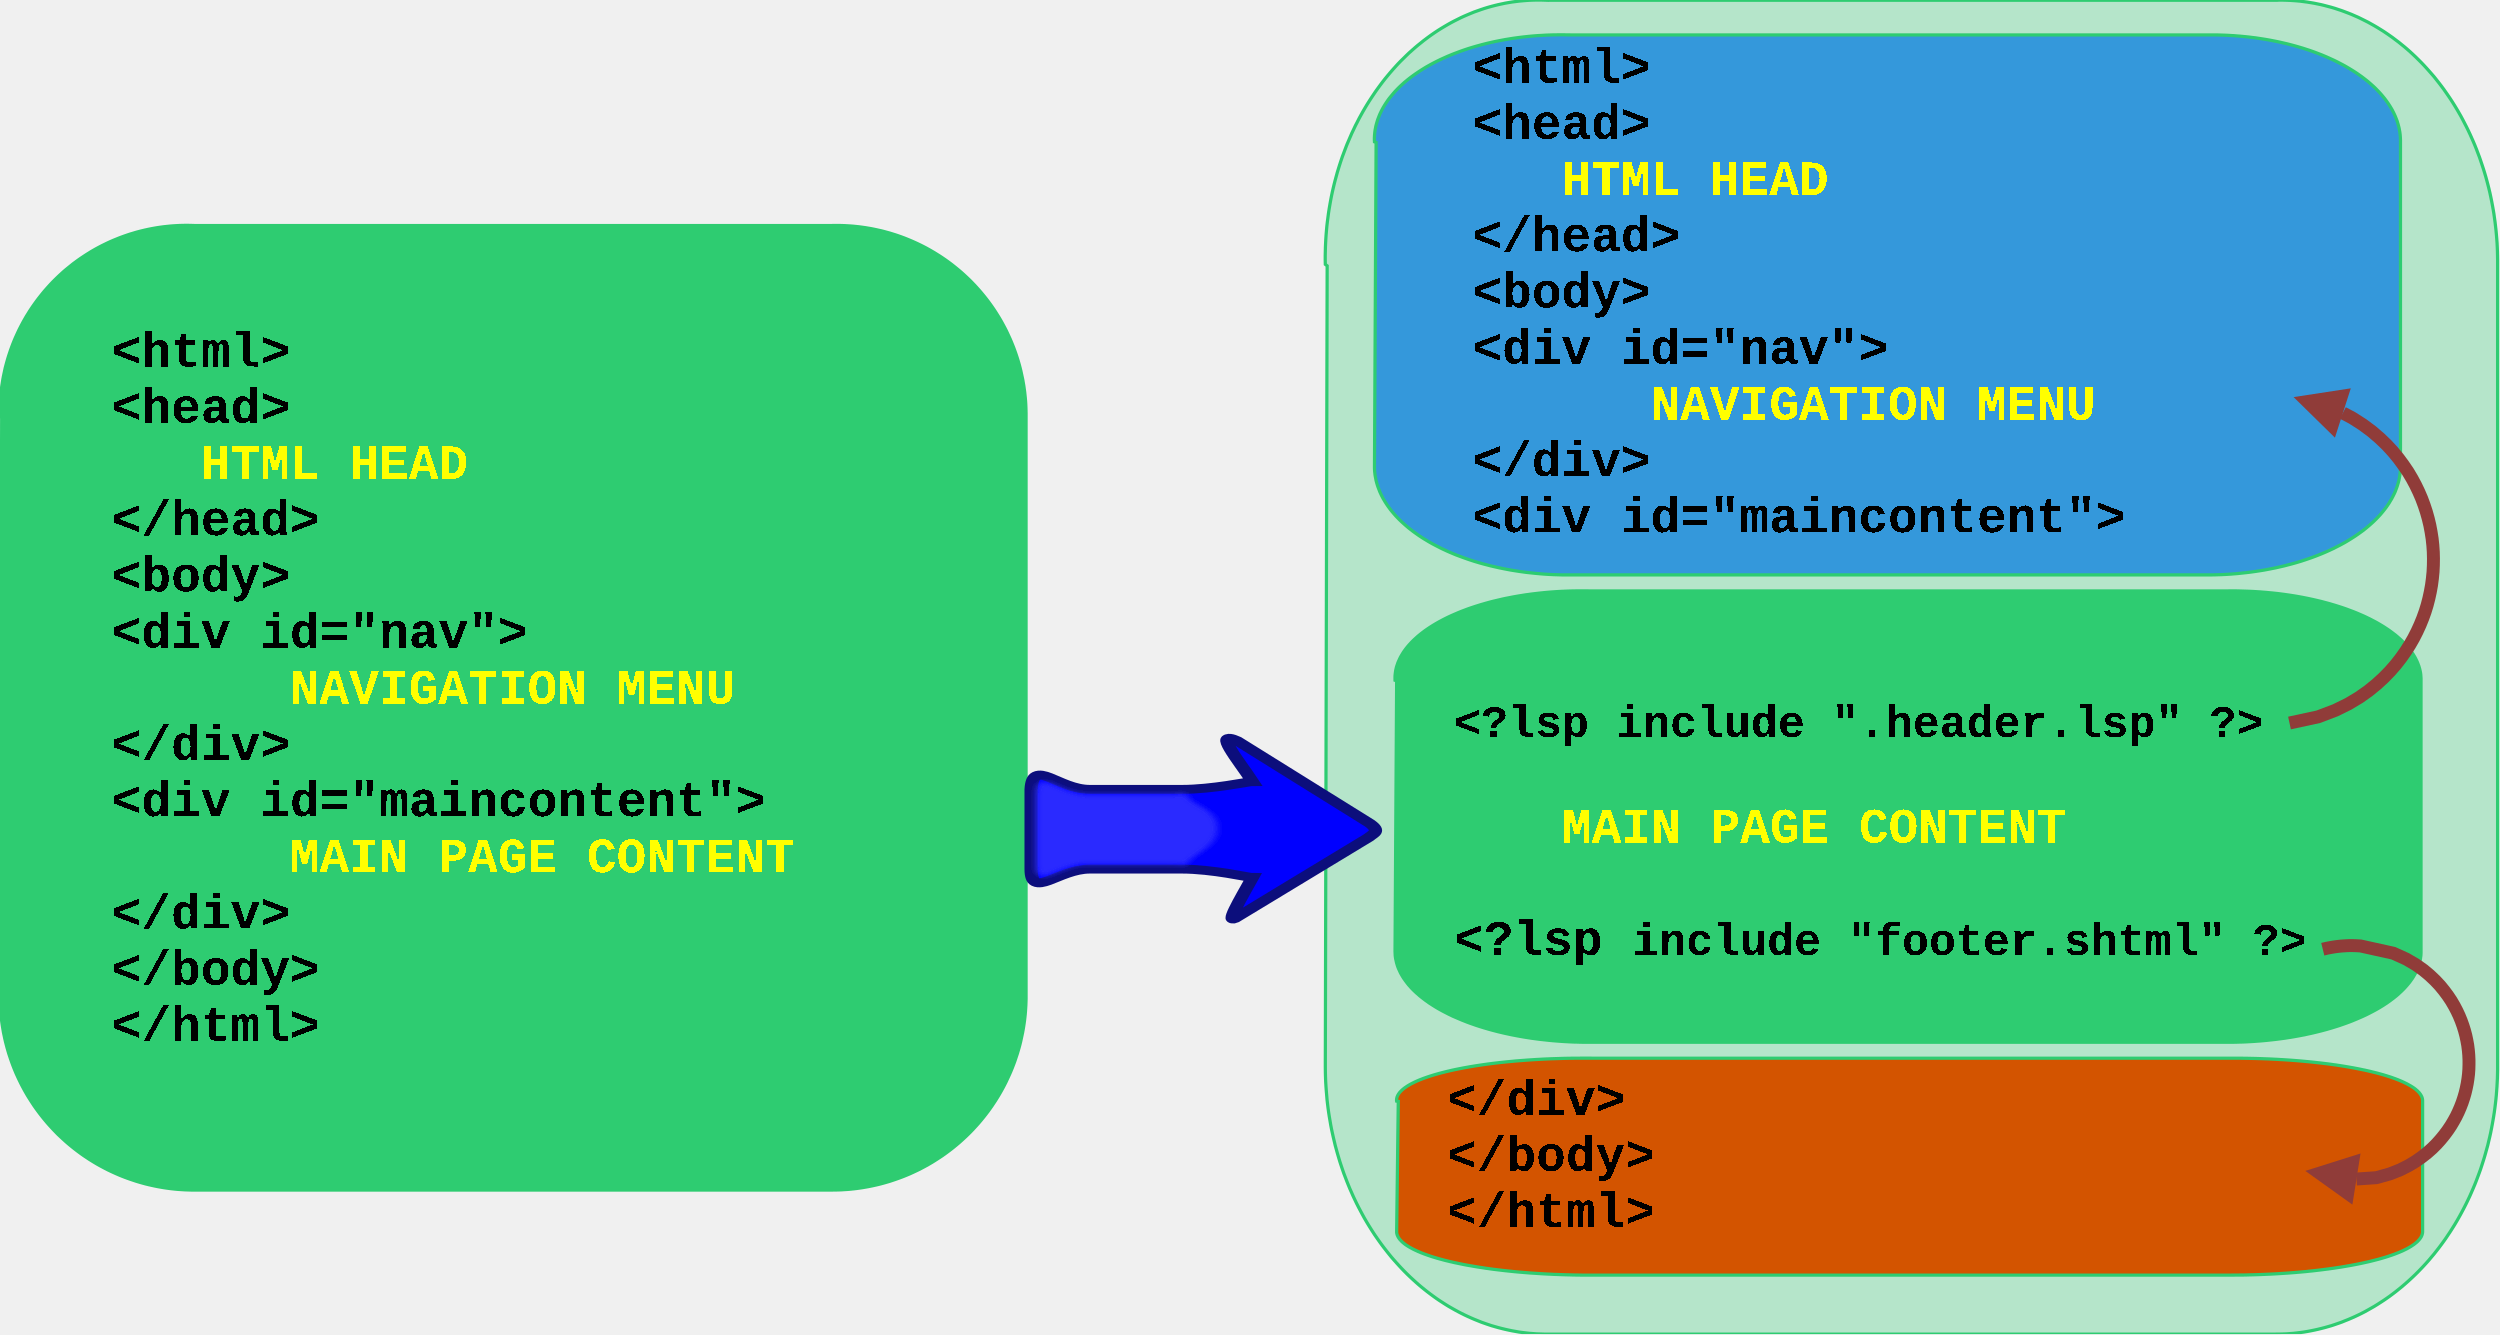
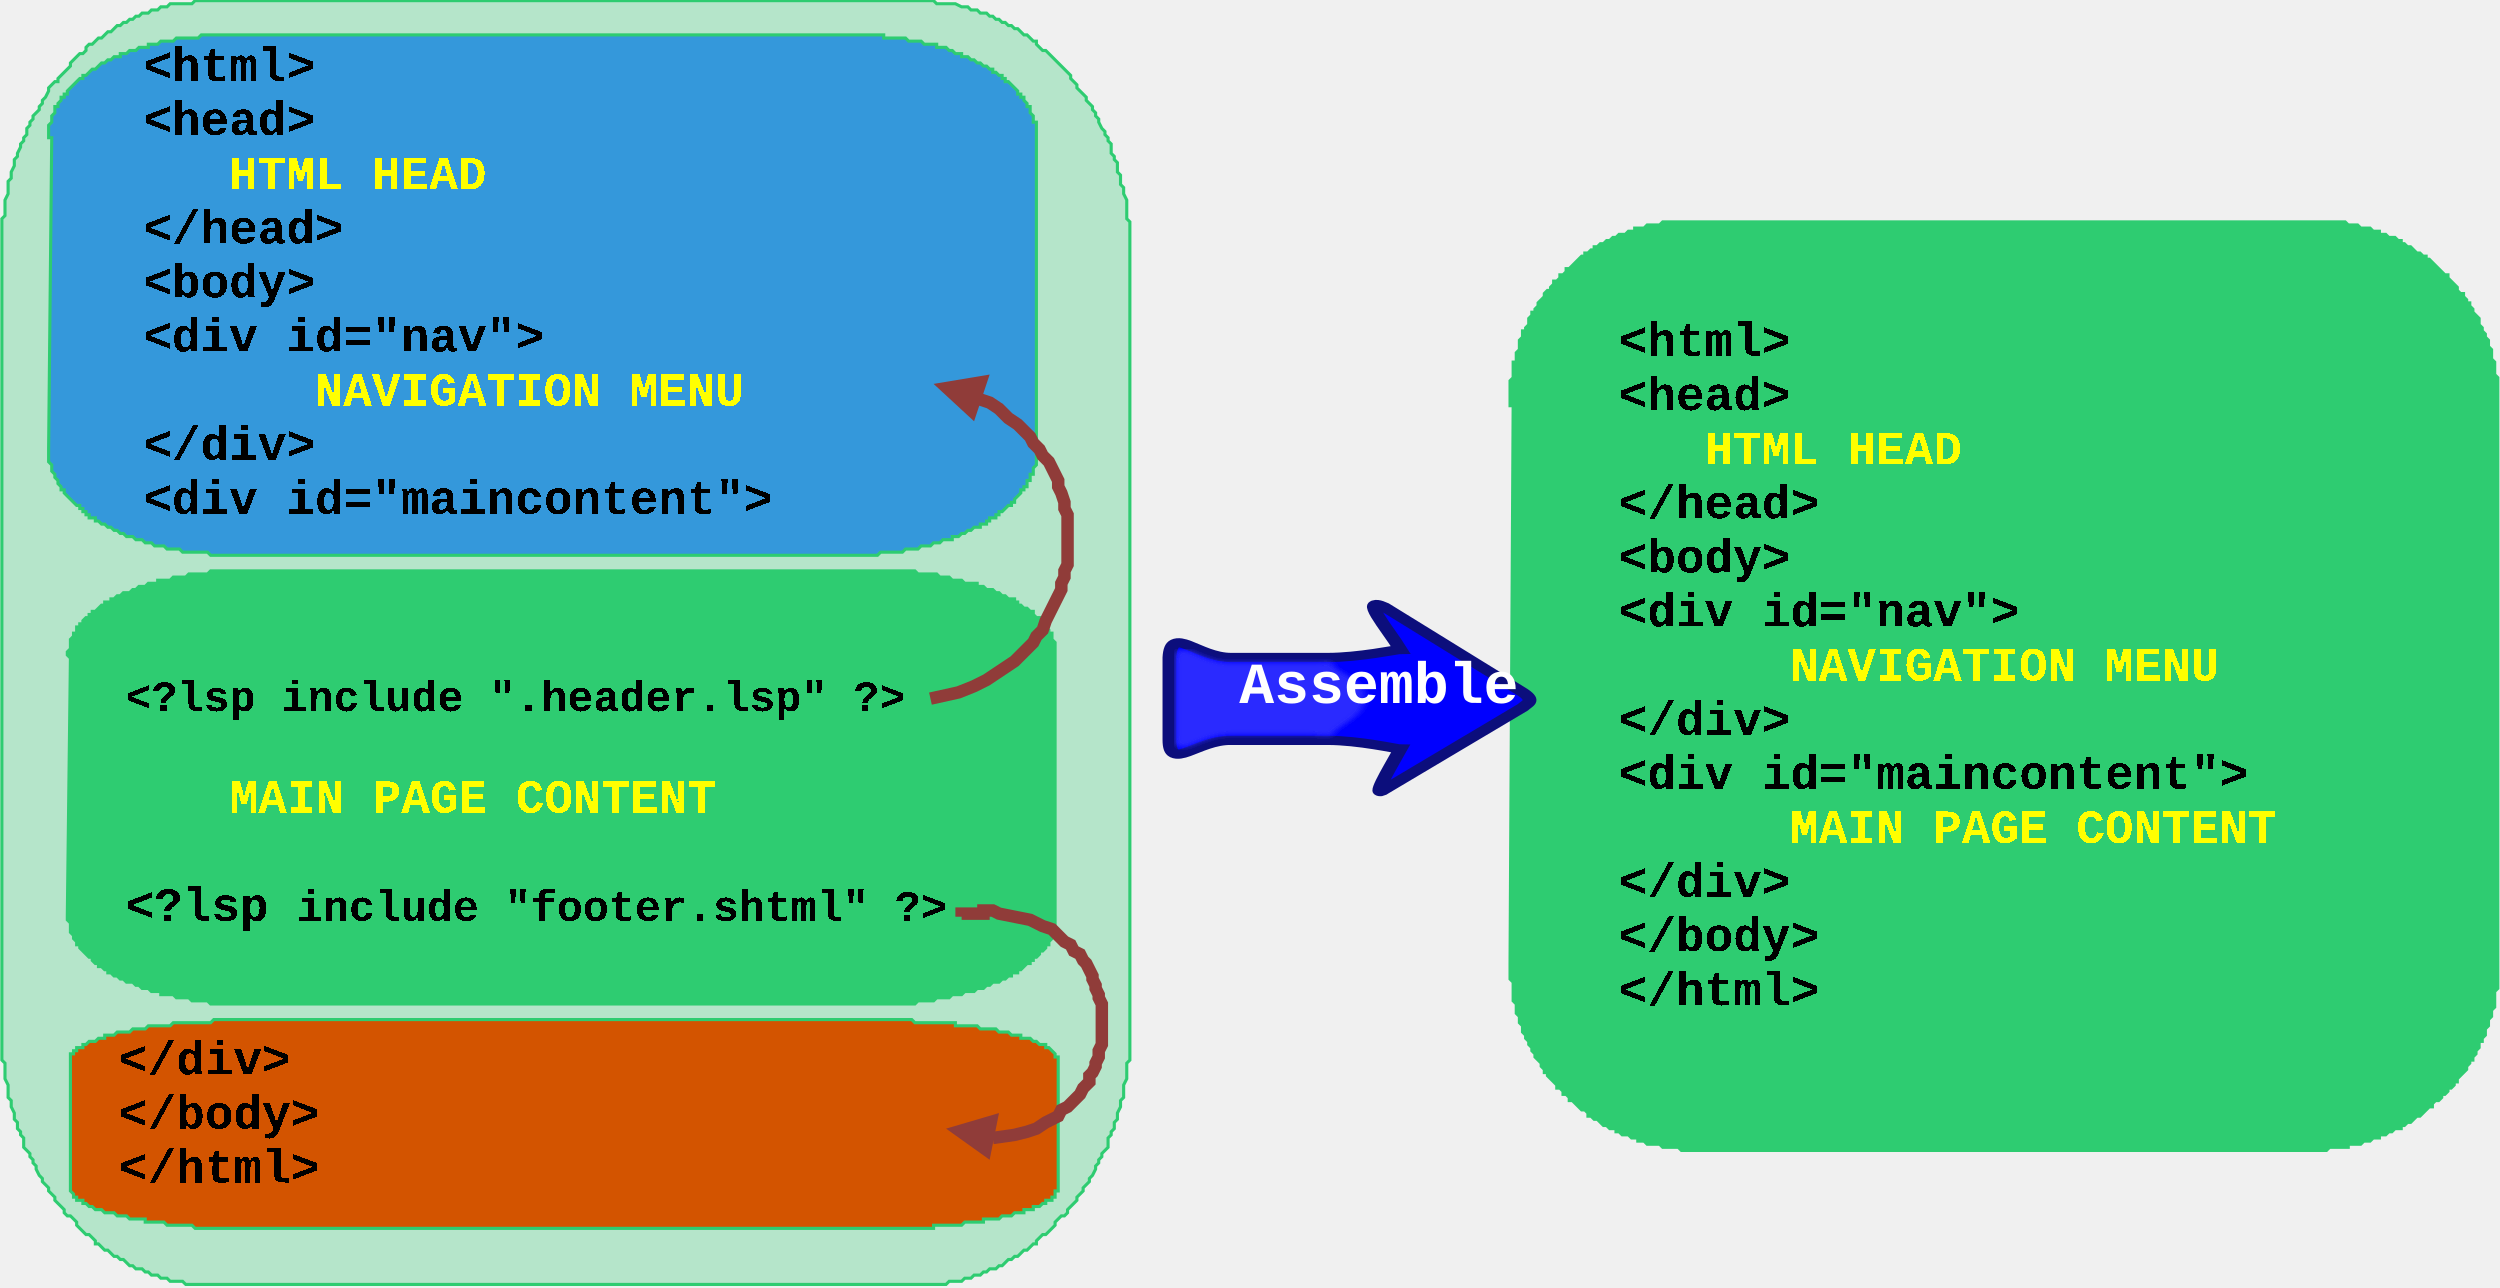
- <svg xmlns="http://www.w3.org/2000/svg" overflow="hidden" style="position:relative" viewBox="61.38 133.78 772.42 412.19">
+ <svg xmlns="http://www.w3.org/2000/svg" overflow="hidden" viewBox="61.4 133.8 802.3 413.2">
  <defs>
-     <filter id="a">
-       <feGaussianBlur stdDeviation="4.02" />
+     <filter id="a" width="1.1" height="1.1" x="0" y="-.1">
+       <feGaussianBlur stdDeviation="4" />
    </filter>
  </defs>
-   <path fill="#2ecc71" stroke="#2ecc71" d="M121.4 203.46h197.5-.5l.95-.02h.95l.95.02.94.03.95.05.95.06.94.07.94.1.95.1.94.13.94.13.93.16.94.16.93.19.92.2.93.2.92.23.9.25.93.25.9.28.9.28.9.3.9.32.9.33.88.35.87.36.87.37.87.39.86.4.85.41.85.43.84.44.83.46.82.47.82.48.8.5.8.5.8.53.78.53.78.55.76.56.76.57.74.59.74.6.73.6.72.62.7.63.7.65.69.65.68.66.66.68.66.69.64.7.63.7.62.72.6.72.6.74.59.75.57.75.56.77.55.77.54.79.52.79.5.8.5.8.49.82.47.83.45.83.45.84.43.84.4.85.4.86.4.87.37.87.36.88.35.88.33.89.32.9.3.9.29.9.27.9.26.91.24.92.23.92.2.93.2.92.2.93.16.94.16.93.13.94.13.94.1.94.1.95.08.94.06.95.04.95.03.94.02.95v180.45-.5.95l-.03.95-.03.96-.06.95-.06.95-.08.95-.1.94-.11.95-.13.94-.14.94-.16.94-.17.94-.2.93-.2.94-.2.92-.23.93-.25.92-.26.91-.27.92-.3.9-.3.9-.31.9-.34.9-.34.88-.36.88-.38.88-.4.87-.4.86-.4.86-.43.85-.44.84-.46.84-.47.83-.48.82-.5.81-.5.8-.53.8-.53.8-.55.78-.55.77-.58.76-.58.75-.6.75-.6.73-.62.73-.63.71-.64.7-.65.7-.66.69-.68.67-.68.66-.7.65-.7.64-.71.63-.73.62-.73.6-.75.6-.75.58-.76.57-.77.56-.78.55-.8.53-.8.52-.8.51-.81.5-.82.48-.83.47-.83.45-.85.45-.85.43-.86.41-.86.4-.87.4-.88.37-.88.36-.88.34-.9.33-.9.32-.9.3-.9.3-.92.27-.91.26-.92.25-.93.23-.92.21-.93.2-.94.19-.94.17-.94.16-.94.14-.94.13-.95.11-.94.1-.95.08-.95.06-.95.06-.95.03-.96.02-.95.01H120.45l-.95-.03-.96-.03-.95-.06-.95-.06-.95-.08-.94-.1-.95-.11-.94-.13-.94-.14-.94-.16-.94-.17-.94-.19-.92-.2-.93-.21-.93-.23-.92-.25-.91-.26-.92-.27-.9-.3-.9-.3-.9-.32-.9-.33-.88-.34-.88-.36-.88-.38-.87-.39-.86-.4-.86-.41-.85-.43-.84-.45-.84-.45-.83-.47-.82-.48-.81-.5-.8-.5-.8-.53-.8-.53-.78-.55-.77-.56-.76-.57-.75-.58-.75-.6-.73-.6-.73-.62-.71-.63-.7-.64-.7-.65-.7-.66-.66-.68-.66-.68-.65-.7-.64-.7-.63-.71-.62-.73-.6-.73-.6-.75-.58-.75-.57-.76-.56-.77-.55-.78-.53-.8-.52-.8-.51-.8-.5-.81-.48-.82-.47-.83-.45-.84-.45-.84-.42-.85-.42-.86-.4-.86-.4-.87-.37-.88-.36-.88-.34-.88-.33-.9-.32-.9-.3-.9-.3-.9-.27-.92-.26-.91-.24-.92-.24-.93-.21-.92-.2-.94-.2-.93-.16-.94-.16-.94L62 450l-.13-.94-.1-.95-.1-.94-.1-.95-.05-.95-.06-.95-.03-.96-.02-.95-.01-.95.5-178.67-.5-.33-.02-.95v-.96l.02-.95.03-.95.05-.95.06-.95.08-.95.1-.95.1-.95.13-.94.15-.94.15-.94.17-.94.2-.93.2-.94.2-.92.25-.93.25-.92.26-.91.28-.91.3-.9.3-.9.33-.9.34-.9.35-.88.37-.88.39-.87.4-.87.4-.86.43-.85.44-.84.45-.84.47-.83.48-.83.5-.8.5-.82.53-.8.53-.78.55-.78.56-.77.57-.76.59-.75.6-.75.6-.73.63-.72.63-.71.64-.7.66-.7.67-.67.68-.67.69-.66.7-.64.7-.64.73-.62.74-.6.74-.6.75-.6.76-.56.77-.56.78-.55.8-.53.8-.53.8-.5.8-.5.83-.48.83-.47.84-.45.85-.44.85-.42.86-.42.87-.4.87-.38.88-.36.88-.36.9-.34.89-.32.9-.31.9-.3.92-.27.9-.27.93-.25.92-.23.93-.22.93-.2.94-.19.93-.17.94-.16.95-.14.94-.13.95-.1.95-.1.95-.08.95-.06.95-.05.95-.03.95-.02h.95l.96.02.95.03Z" />
-   <path fill="none" d="M77.33 194.83H356V455H77.33z" />
-   <text x="95.89" y="234.53" style="white-space:pre">
-     <tspan x="95.89" y="247.03" font-family="Courier New,Courier,Lucida Sans Typewriter,Lucida Typewriter,monospace" font-size="15.3" font-weight="bold" text-rendering="optimizeSpeed" textLength="55.01" word-spacing="0">&lt;html&gt;</tspan>
-     <tspan x="95.89" y="264.39" font-family="Courier New,Courier,Lucida Sans Typewriter,Lucida Typewriter,monospace" font-size="15.3" font-weight="bold" text-rendering="optimizeSpeed" textLength="73.35" word-spacing="0">  &lt;head&gt;</tspan>
-     <tspan x="123.4" y="281.75" fill="#FF0" font-family="Courier New,Courier,Lucida Sans Typewriter,Lucida Typewriter,monospace" font-size="15.3" font-weight="bold" text-rendering="optimizeSpeed" textLength="91.69" word-spacing="0"> HTML HEAD</tspan>
-     <tspan x="95.89" y="299.11" font-family="Courier New,Courier,Lucida Sans Typewriter,Lucida Typewriter,monospace" font-size="15.3" font-weight="bold" text-rendering="optimizeSpeed" textLength="82.52" word-spacing="0">  &lt;/head&gt;</tspan>
-     <tspan x="95.89" y="316.47" font-family="Courier New,Courier,Lucida Sans Typewriter,Lucida Typewriter,monospace" font-size="15.3" font-weight="bold" text-rendering="optimizeSpeed" textLength="73.35" word-spacing="0">  &lt;body&gt;</tspan>
-     <tspan x="95.89" y="333.84" font-family="Courier New,Courier,Lucida Sans Typewriter,Lucida Typewriter,monospace" font-size="15.3" font-weight="bold" text-rendering="optimizeSpeed" textLength="165.03" word-spacing="0">    &lt;div id="nav"&gt;</tspan>
-     <tspan x="150.9" y="351.2" fill="#FF0" font-family="Courier New,Courier,Lucida Sans Typewriter,Lucida Typewriter,monospace" font-size="15.3" font-weight="bold" text-rendering="optimizeSpeed" textLength="137.53" word-spacing="0">NAVIGATION MENU</tspan>
-     <tspan x="95.89" y="368.56" font-family="Courier New,Courier,Lucida Sans Typewriter,Lucida Typewriter,monospace" font-size="15.3" font-weight="bold" text-rendering="optimizeSpeed" textLength="91.69" word-spacing="0">    &lt;/div&gt;</tspan>
-     <tspan x="95.89" y="385.92" font-family="Courier New,Courier,Lucida Sans Typewriter,Lucida Typewriter,monospace" font-size="15.3" font-weight="bold" text-rendering="optimizeSpeed" textLength="238.38" word-spacing="0">    &lt;div id="maincontent"&gt;</tspan>
-     <tspan x="150.9" y="403.28" fill="#FF0" font-family="Courier New,Courier,Lucida Sans Typewriter,Lucida Typewriter,monospace" font-size="15.3" font-weight="bold" text-rendering="optimizeSpeed" textLength="155.86" word-spacing="0">MAIN PAGE CONTENT</tspan>
-     <tspan x="95.89" y="420.64" font-family="Courier New,Courier,Lucida Sans Typewriter,Lucida Typewriter,monospace" font-size="15.3" font-weight="bold" text-rendering="optimizeSpeed" textLength="91.69" word-spacing="0">    &lt;/div&gt;</tspan>
-     <tspan x="95.89" y="438" font-family="Courier New,Courier,Lucida Sans Typewriter,Lucida Typewriter,monospace" font-size="15.3" font-weight="bold" text-rendering="optimizeSpeed" textLength="82.52" word-spacing="0">  &lt;/body&gt;</tspan>
-     <tspan x="95.89" y="455.36" font-family="Courier New,Courier,Lucida Sans Typewriter,Lucida Typewriter,monospace" font-size="15.3" font-weight="bold" text-rendering="optimizeSpeed" textLength="64.18" word-spacing="0">&lt;/html&gt;</tspan>
+   <path fill="#2ecc71" stroke="#2ecc71" d="M606 205h198-1 11l1 1h3l1 1h3l1 1h2v1h2l1 1h2l1 1h1v1h1l1 1h1l1 1 1 1h1l1 1h1v1h1l1 1 1 1 1 1 1 1 1 1h1v1l1 1 1 1 1 1v1l1 1h1v1l1 1v1h1v1l1 1v1l1 1 1 1v2l1 1v1l1 1v1l1 1v2l1 1v3l1 1v4l1 1v196l-1 1v5l-1 1v2l-1 1v2l-1 1v2l-1 1v1h-1v2l-1 1v1l-1 1v1h-1v1l-1 1v1l-1 1-1 1-1 1v1h-1v1l-1 1h-1v1l-1 1h-1v1l-1 1h-1l-1 1v1h-1l-1 1-1 1-1 1h-1l-1 1-1 1h-1l-1 1h-1v1h-2l-1 1h-1l-1 1h-2v1h-2l-1 1h-2l-1 1h-4v1h-6l-1 1H601l-1-1h-5l-1-1h-4l-1-1h-2v-1h-2l-1-1h-2l-1-1h-1v-1h-2l-1-1h-1l-1-1-1-1h-1l-1-1h-1v-1l-1-1h-1l-1-1-1-1-1-1h-1v-1l-1-1h-1v-1l-1-1h-1v-1l-1-1-1-1-1-1v-1h-1v-1l-1-1v-1l-1-1-1-1v-1l-1-1v-1l-1-1v-1l-1-1v-1l-1-1v-2l-1-1v-2l-1-1v-3l-1-1v-6l-1-1v-5l1-179h-1v-8l1-1v-5h1v-3l1-1v-3l1-1v-2h1v-1l1-1v-2l1-1v-1h1v-1l1-1v-1l1-1 1-1v-1l1-1h1v-1l1-1v-1h1l1-1v-1h1l1-1v-1h1l1-1 1-1 1-1 1-1h1v-1h1l1-1h1v-1h1l1-1h1l1-1h1l1-1h1l1-1h2l1-1h2v-1h3l1-1h4l1-1h10z" />
+   <path fill="none" d="M562 196h279v260H562Z" />
+   <text x="95.9" y="234.5" style="white-space:pre" transform="translate(485 1)">
+     <tspan x="95.9" y="247" font-family="'Courier New', Courier, 'Lucida Sans Typewriter', 'Lucida Typewriter', monospace" font-size="15.3" font-weight="bold" text-rendering="optimizeSpeed" word-spacing="0">&lt;html&gt;</tspan>
+     <tspan x="95.9" y="264.4" font-family="'Courier New', Courier, 'Lucida Sans Typewriter', 'Lucida Typewriter', monospace" font-size="15.3" font-weight="bold" text-rendering="optimizeSpeed" word-spacing="0">  &lt;head&gt;</tspan>
+     <tspan x="123.4" y="281.8" fill="#ff0" font-family="'Courier New', Courier, 'Lucida Sans Typewriter', 'Lucida Typewriter', monospace" font-size="15.3" font-weight="bold" text-rendering="optimizeSpeed" word-spacing="0"> HTML HEAD</tspan>
+     <tspan x="95.9" y="299.1" font-family="'Courier New', Courier, 'Lucida Sans Typewriter', 'Lucida Typewriter', monospace" font-size="15.3" font-weight="bold" text-rendering="optimizeSpeed" word-spacing="0">  &lt;/head&gt;</tspan>
+     <tspan x="95.9" y="316.5" font-family="'Courier New', Courier, 'Lucida Sans Typewriter', 'Lucida Typewriter', monospace" font-size="15.3" font-weight="bold" text-rendering="optimizeSpeed" word-spacing="0">  &lt;body&gt;</tspan>
+     <tspan x="95.9" y="333.8" font-family="'Courier New', Courier, 'Lucida Sans Typewriter', 'Lucida Typewriter', monospace" font-size="15.3" font-weight="bold" text-rendering="optimizeSpeed" word-spacing="0">    &lt;div id="nav"&gt;</tspan>
+     <tspan x="150.9" y="351.2" fill="#ff0" font-family="'Courier New', Courier, 'Lucida Sans Typewriter', 'Lucida Typewriter', monospace" font-size="15.3" font-weight="bold" text-rendering="optimizeSpeed" word-spacing="0">NAVIGATION MENU</tspan>
+     <tspan x="95.9" y="368.6" font-family="'Courier New', Courier, 'Lucida Sans Typewriter', 'Lucida Typewriter', monospace" font-size="15.3" font-weight="bold" text-rendering="optimizeSpeed" word-spacing="0">    &lt;/div&gt;</tspan>
+     <tspan x="95.9" y="385.9" font-family="'Courier New', Courier, 'Lucida Sans Typewriter', 'Lucida Typewriter', monospace" font-size="15.3" font-weight="bold" text-rendering="optimizeSpeed" word-spacing="0">    &lt;div id="maincontent"&gt;</tspan>
+     <tspan x="150.9" y="403.3" fill="#ff0" font-family="'Courier New', Courier, 'Lucida Sans Typewriter', 'Lucida Typewriter', monospace" font-size="15.3" font-weight="bold" text-rendering="optimizeSpeed" word-spacing="0">MAIN PAGE CONTENT</tspan>
+     <tspan x="95.9" y="420.6" font-family="'Courier New', Courier, 'Lucida Sans Typewriter', 'Lucida Typewriter', monospace" font-size="15.3" font-weight="bold" text-rendering="optimizeSpeed" word-spacing="0">    &lt;/div&gt;</tspan>
+     <tspan x="95.9" y="438" font-family="'Courier New', Courier, 'Lucida Sans Typewriter', 'Lucida Typewriter', monospace" font-size="15.3" font-weight="bold" text-rendering="optimizeSpeed" word-spacing="0">  &lt;/body&gt;</tspan>
+     <tspan x="95.9" y="455.4" font-family="'Courier New', Courier, 'Lucida Sans Typewriter', 'Lucida Typewriter', monospace" font-size="15.3" font-weight="bold" text-rendering="optimizeSpeed" word-spacing="0">&lt;/html&gt;</tspan>
  </text>
-   <path fill="#2ecc71" fill-opacity=".3" stroke="#2ecc71" d="M539.41 133.85h225.67-.57l1.08-.03h1.09l1.08.03 1.08.04 1.08.07 1.09.08 1.07.1 1.08.14 1.08.14 1.08.18 1.07.18 1.06.22 1.08.22 1.06.26 1.05.28 1.06.28 1.05.31 1.04.35 1.06.35 1.02.38 1.03.39 1.03.41 1.03.45 1.03.45 1 .49 1 .5 1 .5.99.55.98.55.97.57.97.6.96.6.95.64.94.65.93.66.92.7.91.68.91.74.9.73.89.76.87.77.86.8.85.8.85.84.83.83.82.86.8.87.8.9.79.9.78.9.75.95.75.95.74.97.72.97.7 1 .69.99.69 1.02.67 1.04.65 1.04.64 1.06.63 1.07.62 1.09.59 1.1.57 1.1.57 1.1.56 1.14.54 1.15.51 1.14.52 1.17.49 1.16.47 1.17.45 1.2.46 1.2.41 1.2.41 1.22.4 1.21.38 1.23.37 1.25.34 1.24.33 1.25.31 1.24.3 1.26.27 1.27.26 1.28.24 1.28.23 1.27.22 1.3.18 1.3.18 1.28.15 1.3.15 1.3.12 1.3.11 1.31.1 1.3.06 1.32.05 1.3.03 1.3.02 1.32V463.7v-.7 1.32l-.03 1.31-.03 1.33-.07 1.31-.07 1.32-.1 1.31-.1 1.3-.13 1.32-.15 1.3-.16 1.3-.18 1.3-.2 1.3-.22 1.28-.23 1.3-.24 1.27-.26 1.3-.28 1.26-.3 1.26-.3 1.27-.35 1.25-.34 1.24-.36 1.25-.39 1.24-.39 1.22-.4 1.22-.44 1.22-.45 1.2-.45 1.19-.47 1.19-.5 1.17-.5 1.16-.52 1.17-.54 1.14-.55 1.14-.57 1.12-.57 1.1-.6 1.11-.61 1.1-.63 1.09-.63 1.06-.66 1.05-.66 1.04-.69 1.03-.68 1.02-.71 1-.72.99-.73.97-.75.96-.75.96-.78.92-.77.92-.8.9-.8.88-.82.87-.83.86-.83.83-.86.83-.86.8-.87.79-.88.77-.89.76-.91.74-.9.72-.92.7-.93.7-.94.66-.95.65-.95.62-.97.62-.97.6-.98.56-.99.56-.99.55-1 .51-1.01.5-1 .47-1.03.46-1.03.44-1.03.41-1.03.42-1.05.37-1.04.36-1.05.35-1.07.31-1.05.3-1.06.27-1.07.26-1.08.24-1.07.22-1.08.2-1.07.18-1.08.15-1.08.13-1.08.12-1.09.08-1.09.08-1.08.04-1.1.03-1.08.01H538.33l-1.09-.04-1.1-.04-1.08-.08-1.09-.08-1.08-.12-1.07-.13-1.1-.15-1.07-.19-1.07-.19-1.07-.22-1.08-.24-1.07-.26-1.05-.27-1.06-.3-1.07-.31-1.05-.35-1.04-.36-1.05-.37-1.03-.42-1.03-.41-1.02-.44-1.03-.46-1-.47-1.01-.5-1-.52-1-.54-.99-.56-.98-.56-.97-.6-.96-.62-.96-.62-.95-.65-.93-.67-.93-.69-.91-.69-.92-.73-.91-.74-.9-.76-.87-.77-.87-.79-.86-.8-.86-.83-.83-.83-.83-.86-.81-.87-.8-.88-.8-.9-.8-.92-.76-.94-.75-.94-.75-.96-.73-.97-.72-.99-.7-1-.7-1.01-.68-1.04-.66-1.04-.65-1.05-.64-1.06-.63-1.08-.6-1.1-.6-1.12-.58-1.1-.57-1.12-.55-1.14-.54-1.14-.51-1.17-.52-1.16-.48-1.17-.48-1.2-.45-1.18-.46-1.2-.42-1.22-.41-1.22-.4-1.22-.37-1.24-.37-1.25-.34-1.24-.34-1.25-.3-1.27-.3-1.26-.28-1.27-.28-1.29-.24-1.27-.22-1.3-.22-1.28-.2-1.3-.18-1.3-.16-1.3-.15-1.3-.11-1.32-.11-1.3-.1-1.31-.08-1.31-.06-1.32-.04-1.33-.02-1.3-.01-1.32.57-247.1-.57-.45-.03-1.32v-1.33l.03-1.3.03-1.32.06-1.32.07-1.31.09-1.31.11-1.32.12-1.31.15-1.3.17-1.3.17-1.3.2-1.3.22-1.29.23-1.3.24-1.27.27-1.29.29-1.27.3-1.26.32-1.26.34-1.24.34-1.25.38-1.24.39-1.25.4-1.21.42-1.22.45-1.2.45-1.2.46-1.2.5-1.17.5-1.16.5-1.16.55-1.15.54-1.15.57-1.1.58-1.14.6-1.1.6-1.08.63-1.08.64-1.07.66-1.05.67-1.04.69-1.03.68-1.01.72-1 .72-.98.73-.97.76-.97.76-.92.78-.93.79-.91.8-.89.8-.88.83-.86.85-.83.84-.83.86-.83.87-.77.88-.78.89-.76.91-.73.92-.74.91-.69.93-.69.93-.66.95-.65.96-.63.97-.6.97-.58.99-.58 1-.56.99-.52 1-.5 1-.5 1.03-.47 1.02-.44 1.03-.43 1.03-.42 1.05-.37 1.04-.37 1.05-.35 1.05-.32 1.06-.3 1.07-.28 1.07-.26 1.06-.23 1.08-.23 1.08-.19 1.08-.18 1.08-.14 1.09-.14 1.08-.1 1.09-.09 1.08-.07 1.09-.04 1.09-.03h1.08l1.1.03 1.08.04Z" />
-   <path fill="none" d="M516.33 134.83H804.5V315H516.33z" />
-   <path fill="#3498db" stroke="#2ecc71" d="M546.04 144.57h197.5-.5 2.86l.94.02.95.03.95.03.94.04.94.06.95.05.94.08.94.07.93.09.94.09.93.1.92.12.93.1.92.14.91.14.92.14.9.15.9.16.9.17.9.18.9.18.88.2.87.2.87.2.87.22.86.23.85.23.85.24.84.25.83.25.82.27.82.26.8.28.8.28.8.3.78.3.78.3.76.32.76.32.74.33.74.34.73.33.72.35.7.35.7.37.7.36.67.37.66.38.66.39.64.39.63.39.62.4.6.4.6.42.6.42.56.42.56.43.55.43.54.44.52.45.5.44.5.45.5.46.46.47.45.46.45.47.43.47.41.48.4.48.4.49.36.48.36.5.35.49.33.5.32.5.3.5.3.51.26.5.26.51.24.52.23.51.21.52.2.52.2.52.15.53.16.52.13.52.13.53.1.53.1.53.08.52.06.54.04.53.03.52.02.54V278.1v-.28.54l-.03.53-.03.53-.06.54-.06.53-.08.53-.1.53-.1.53-.14.53-.14.52-.16.53-.17.52-.19.52-.2.53-.2.52-.24.52-.25.51-.26.51-.27.52-.3.5-.3.5-.3.5-.35.51-.34.5-.36.49-.38.49-.39.49-.4.48-.4.48-.44.48-.44.47-.46.47-.47.46-.48.46-.5.45-.5.45-.53.45-.53.45-.55.44-.55.43-.58.42-.58.42-.6.42-.6.41-.62.4-.63.4-.64.4-.65.39-.66.39-.68.37-.68.37-.7.36-.7.36-.7.36-.74.34-.73.34-.75.34-.75.32-.76.32-.77.31-.78.31-.8.3-.79.29-.8.28-.82.28-.82.27-.83.27-.83.25-.85.25-.85.24-.86.23-.86.22-.87.23-.88.2-.88.2-.88.2-.9.18-.9.18-.9.17-.9.17-.92.15-.9.14-.93.14-.93.13-.92.12-.93.11-.94.1-.94.1-.94.1-.94.07-.94.08-.95.06-.94.05-.95.05-.95.03-.95.03-.95.02-.96.01H544.14l-.96-.03-.95-.03-.95-.03-.95-.05-.94-.05-.95-.06-.94-.08-.94-.08-.94-.09-.94-.1-.94-.1-.92-.1-.93-.13-.93-.13-.92-.14-.9-.14-.93-.15-.9-.17-.9-.17-.9-.18-.9-.18-.88-.2-.88-.2-.88-.2-.87-.23-.86-.22-.86-.23-.85-.24-.84-.25-.84-.25-.83-.27-.82-.27-.8-.28-.8-.28-.8-.3-.8-.29-.79-.3-.77-.32-.76-.32-.75-.32-.75-.34-.73-.34-.73-.34-.7-.36-.7-.36-.7-.36-.7-.37-.67-.38-.66-.38-.65-.4-.64-.38-.63-.4-.62-.41-.6-.4-.6-.43-.58-.42-.57-.42-.56-.44-.55-.43-.53-.45-.52-.45-.5-.45-.5-.45-.49-.46-.47-.46-.45-.47-.45-.47-.42-.48-.42-.48-.4-.48-.4-.49-.37-.5-.36-.49-.34-.49-.33-.5-.32-.5-.3-.51-.3-.5-.27-.52-.26-.5-.24-.52-.24-.52-.2-.52-.2-.53-.2-.52-.17-.52-.16-.53-.14-.52-.13-.53-.1-.53-.1-.53-.09-.53-.06-.53-.06-.54-.03-.53-.02-.53v-.54l.5-100.04-.5-.18-.03-.53v-.54l.02-.53.03-.53.05-.54.06-.53.08-.53.1-.53.1-.53.13-.53.15-.53.15-.52.17-.53.2-.52.2-.53.21-.51.24-.52.25-.52.26-.5.28-.52.3-.5.3-.5.33-.5.34-.51.35-.5.37-.49.4-.49.4-.48.4-.48.42-.48.44-.47.45-.47.47-.47.48-.46.5-.45.5-.46.53-.44.53-.44.55-.44.56-.43.57-.42.6-.43.6-.41.6-.41.62-.4.63-.4.64-.4.66-.39.67-.37.68-.38.7-.37.7-.36.7-.35.72-.35.74-.34.74-.33.75-.34.76-.31.77-.32.78-.3.8-.3.8-.3.8-.28.81-.28.82-.27.83-.26.84-.25.85-.25.85-.23.86-.24.87-.22.87-.22.88-.2.88-.2.9-.19.9-.18.9-.17.9-.17.91-.15.91-.15.92-.14.92-.13.93-.12.93-.12.94-.1.93-.1.94-.09.95-.08.94-.07.95-.05.95-.06.95-.05.95-.03.95-.03.95-.01.95-.02h.95l.96.02.95.01Z" />
-   <text style="white-space:pre" transform="translate(516.33 146.8)">
-     <tspan x="0" y="12.5" font-family="Courier New,Courier,Lucida Sans Typewriter,Lucida Typewriter,monospace" font-size="15.28" font-weight="bold" text-rendering="optimizeSpeed" textLength="55.01">&lt;html&gt;</tspan>
-     <tspan x="0" y="29.86" font-family="Courier New,Courier,Lucida Sans Typewriter,Lucida Typewriter,monospace" font-size="15.28" font-weight="bold" text-rendering="optimizeSpeed" textLength="73.35">  &lt;head&gt;</tspan>
-     <tspan x="27.51" y="47.22" fill="#FF0" font-family="Courier New,Courier,Lucida Sans Typewriter,Lucida Typewriter,monospace" font-size="15.28" font-weight="bold" text-rendering="optimizeSpeed" textLength="91.69"> HTML HEAD</tspan>
-     <tspan x="0" y="64.58" font-family="Courier New,Courier,Lucida Sans Typewriter,Lucida Typewriter,monospace" font-size="15.28" font-weight="bold" text-rendering="optimizeSpeed" textLength="82.52">  &lt;/head&gt;</tspan>
-     <tspan x="0" y="81.94" font-family="Courier New,Courier,Lucida Sans Typewriter,Lucida Typewriter,monospace" font-size="15.28" font-weight="bold" text-rendering="optimizeSpeed" textLength="73.35">  &lt;body&gt;</tspan>
-     <tspan x="0" y="99.31" font-family="Courier New,Courier,Lucida Sans Typewriter,Lucida Typewriter,monospace" font-size="15.28" font-weight="bold" text-rendering="optimizeSpeed" textLength="165.03">    &lt;div id="nav"&gt;</tspan>
-     <tspan x="55.01" y="116.67" fill="#FF0" font-family="Courier New,Courier,Lucida Sans Typewriter,Lucida Typewriter,monospace" font-size="15.28" font-weight="bold" text-rendering="optimizeSpeed" textLength="137.53">NAVIGATION MENU</tspan>
-     <tspan x="0" y="134.03" font-family="Courier New,Courier,Lucida Sans Typewriter,Lucida Typewriter,monospace" font-size="15.28" font-weight="bold" text-rendering="optimizeSpeed" textLength="91.69">    &lt;/div&gt;</tspan>
-     <tspan x="0" y="151.39" font-family="Courier New,Courier,Lucida Sans Typewriter,Lucida Typewriter,monospace" font-size="15.28" font-weight="bold" text-rendering="optimizeSpeed" textLength="238.38">    &lt;div id="maincontent"&gt;</tspan>
+   <path fill="#2ecc71" fill-opacity=".3" stroke="#2ecc71" d="M130 134h231l1 1h6l2 1h2l1 1h2l1 1h2l1 1h1l1 1h1l1 1h1l1 1h1l1 1h1l1 1 1 1h1l1 1 1 1h1v1l1 1 1 1h1l1 1 1 1 1 1 1 1 1 1 1 1 1 1 1 1v1l1 1 1 1v1l1 1 1 1 1 1v1l1 1 1 1v1l1 1v1l1 1v1l1 2 1 1v1l1 1v1l1 1v3l1 1v1l1 1v3l1 1v3l1 1v2l1 2v6l1 1v259-1 11l-1 1v5l-1 2v4l-1 1v2l-1 2v2l-1 1v2l-1 1v1l-1 1v3l-1 1-1 1v1l-1 1v1l-1 1v1l-1 2-1 1v1l-1 1-1 1v1l-1 1-1 1v1l-1 1-1 1-1 1v1l-1 1h-1l-1 1-1 1v1l-1 1-1 1-1 1h-1l-1 1-1 1v1h-1l-1 1-1 1h-1l-1 1-1 1h-1l-1 1h-1l-1 1-1 1h-1l-1 1h-2l-1 1h-1l-1 1h-2l-1 1h-2l-1 1h-4l-1 1H121l-1-1h-4l-1-1h-2l-1-1h-2l-1-1h-1l-1-1h-2l-1-1h-1l-1-1-1-1h-1l-1-1h-1l-1-1-1-1h-1l-1-1-1-1h-1v-1l-1-1-1-1h-1l-1-1-1-1-1-1v-1l-1-1-1-1h-1l-1-1v-1l-1-1-1-1-1-1v-1l-1-1-1-1v-1l-1-1-1-1v-1l-1-1-1-2v-1l-1-1v-1l-1-1v-1l-1-1-1-1v-3l-1-1v-1l-1-1v-2l-1-1v-2l-1-2v-2l-1-1v-4l-1-2v-5l-1-1V204l1-1v-5l1-2v-4l1-1v-2l1-2v-2l1-1v-1l1-2v-1l1-1v-1l1-1v-2l1-1v-1l1-1v-1l1-1 1-1v-1l1-1v-1l1-1 1-2v-1l1-1 1-1h1v-1l1-1 1-1 1-1 1-1v-1l1-1 1-1 1-1h1l1-1v-1l1-1h1l1-1 1-1h1l1-1 1-1h1l1-1 1-1h1l1-1h1l1-1h1l1-1h1l1-1h2l1-1h2l1-1h2l1-1h7l1-1h6z" />
+   <path fill="none" d="M107 135h289v180H107Z" />
+   <path fill="#3498db" stroke="#2ecc71" d="M137 145h198-1 11v1h7l1 1h4l1 1h4v1h3l1 1h1l1 1h2v1h2l1 1h1l1 1h1l1 1h1l1 1h1v1h1l1 1h1v1h1v1h1l1 1 1 1 1 1v1h1v1h1v1l1 1v1h1v2l1 1v2h1v106-1 5l-1 1v2h-1v2h-1v2h-1v1h-1v1l-1 1-1 1v1h-1v1h-1l-1 1-1 1h-1v1h-1v1h-2v1h-1v1h-2v1h-2l-1 1h-1l-1 1h-1l-1 1h-2v1h-3l-1 1h-2l-1 1h-3l-1 1h-4l-1 1h-7l-1 1H129l-1-1h-8l-1-1h-4l-1-1h-3l-1-1h-2l-1-1h-2l-1-1h-2l-1-1h-1l-1-1h-1l-1-1h-1l-1-1h-1l-1-1h-1v-1h-2v-1h-1v-1h-1v-1h-1v-1h-1l-1-1-1-1-1-1-1-1v-1h-1v-1l-1-1v-1l-1-1v-1l-1-1v-2l-1-1v-4l1-100h-1v-4l1-1v-2l1-1v-2h1v-1l1-1v-1h1v-1h1v-1l1-1 1-1 1-1 1-1h1v-1h1l1-1 1-1h1l1-1 1-1h1l1-1h1l1-1h2v-1h2l1-1h2l1-1h3v-1h3l1-1h4l1-1h7l1-1h11z" />
+   <text x="107.4" y="147.3" style="white-space:pre">
+     <tspan x="107.4" y="159.8" font-family="'Courier New', Courier, 'Lucida Sans Typewriter', 'Lucida Typewriter', monospace" font-size="15.3" font-weight="bold" text-rendering="optimizeSpeed">&lt;html&gt;</tspan>
+     <tspan x="107.4" y="177.1" font-family="'Courier New', Courier, 'Lucida Sans Typewriter', 'Lucida Typewriter', monospace" font-size="15.3" font-weight="bold" text-rendering="optimizeSpeed">  &lt;head&gt;</tspan>
+     <tspan x="134.9" y="194.5" fill="#ff0" font-family="'Courier New', Courier, 'Lucida Sans Typewriter', 'Lucida Typewriter', monospace" font-size="15.3" font-weight="bold" text-rendering="optimizeSpeed"> HTML HEAD</tspan>
+     <tspan x="107.4" y="211.9" font-family="'Courier New', Courier, 'Lucida Sans Typewriter', 'Lucida Typewriter', monospace" font-size="15.3" font-weight="bold" text-rendering="optimizeSpeed">  &lt;/head&gt;</tspan>
+     <tspan x="107.4" y="229.2" font-family="'Courier New', Courier, 'Lucida Sans Typewriter', 'Lucida Typewriter', monospace" font-size="15.3" font-weight="bold" text-rendering="optimizeSpeed">  &lt;body&gt;</tspan>
+     <tspan x="107.4" y="246.6" font-family="'Courier New', Courier, 'Lucida Sans Typewriter', 'Lucida Typewriter', monospace" font-size="15.3" font-weight="bold" text-rendering="optimizeSpeed">    &lt;div id="nav"&gt;</tspan>
+     <tspan x="162.4" y="264" fill="#ff0" font-family="'Courier New', Courier, 'Lucida Sans Typewriter', 'Lucida Typewriter', monospace" font-size="15.3" font-weight="bold" text-rendering="optimizeSpeed">NAVIGATION MENU</tspan>
+     <tspan x="107.4" y="281.3" font-family="'Courier New', Courier, 'Lucida Sans Typewriter', 'Lucida Typewriter', monospace" font-size="15.3" font-weight="bold" text-rendering="optimizeSpeed">    &lt;/div&gt;</tspan>
+     <tspan x="107.4" y="298.7" font-family="'Courier New', Courier, 'Lucida Sans Typewriter', 'Lucida Typewriter', monospace" font-size="15.3" font-weight="bold" text-rendering="optimizeSpeed">    &lt;div id="maincontent"&gt;</tspan>
  </text>
-   <path fill="#d35400" stroke="#2ecc71" d="M552.9 460.73h197.5-.5 3.78l.95.02.95.01.94.02.94.02.95.02.94.03.94.03.93.04.94.03.93.04.92.05.93.04.92.06.91.05.92.06.9.06.9.06.9.07.9.07.9.08.88.08.87.08.87.08.87.09.86.09.85.1.85.09.84.1.83.1.82.1.82.11.8.12.8.1.8.13.78.12.78.12.76.13.76.13.74.13.74.13.73.14.72.14.7.14.7.15.7.14.67.15.66.15.66.16.64.16.63.15.62.16.6.17.6.16.6.17.56.17.56.17.55.18.54.17.52.18.5.18.5.18.5.19.46.18.45.19.45.19.43.19.41.19.4.2.4.19.36.2.36.2.35.19.33.2.32.2.3.2.3.2.26.2.26.21.24.21.23.2.21.22.2.2.2.21.15.21.16.21.13.21.13.22.1.2.1.22.08.21.06.22.04.21.03.21.02.22v40.58-.11.21l-.03.22-.03.21-.06.22-.06.21-.08.21-.1.22-.1.21-.14.21-.14.21-.16.21-.17.22-.19.2-.2.22-.2.2-.24.21-.25.2-.26.21-.27.21-.3.2-.3.2-.3.2-.35.21-.34.2-.36.2-.38.2-.39.19-.4.2-.4.19-.44.19-.44.19-.46.19-.47.18-.48.19-.5.18-.5.18-.53.18-.53.18-.55.18-.55.17-.58.17-.58.17-.6.17-.6.16-.62.16-.63.16-.64.16-.65.16-.66.15-.68.15-.68.15-.7.15-.7.14-.7.14-.74.14-.73.14-.75.13-.75.13-.76.13-.77.13-.78.12-.8.12-.79.12-.8.11-.82.12-.82.1-.83.11-.83.1-.85.1-.85.1-.86.1-.86.08-.87.1-.88.08-.88.08-.88.07-.9.08-.9.07-.9.07-.9.06-.92.06-.9.06-.93.06-.93.05-.92.05-.93.04-.94.04-.94.04-.94.04-.94.03-.94.03-.95.02-.94.03-.95.02h-.95l-.95.02h-.95l-.96.01H550.03l-.95-.02-.95-.01-.95-.02-.94-.03-.95-.02-.94-.03-.94-.03-.94-.04-.94-.03-.94-.05-.92-.04-.93-.05-.93-.05-.92-.06-.9-.06-.93-.06-.9-.06-.9-.07-.9-.07-.9-.08-.88-.07-.88-.08-.88-.09-.87-.09-.86-.09-.86-.09-.85-.1-.84-.1-.84-.1-.83-.1-.82-.11-.8-.12-.8-.1-.8-.13-.8-.12-.79-.12-.77-.13-.76-.13-.75-.13-.75-.13-.73-.13-.73-.14-.7-.15-.7-.14-.7-.15-.7-.14-.67-.16-.66-.15-.65-.16-.64-.15-.63-.16-.62-.17-.6-.16-.6-.17-.58-.17-.57-.17-.56-.17-.55-.18-.53-.18-.52-.18-.5-.18-.5-.18-.49-.19-.47-.18-.45-.2-.45-.18-.42-.2-.42-.19-.4-.19-.4-.2-.37-.2-.36-.2-.34-.19-.33-.2-.32-.2-.3-.2-.3-.2-.27-.22-.26-.2-.24-.2-.24-.22-.2-.2-.2-.22-.2-.2-.17-.22-.16-.2-.14-.22-.13-.21-.1-.21-.1-.22-.09-.2-.06-.22-.06-.22-.03-.21-.02-.22v-.21l.5-40.19-.5-.07-.03-.21v-.22l.02-.21.03-.22.05-.21.06-.22.08-.2.1-.22.1-.22.13-.2.15-.22.15-.21.17-.21.2-.21.2-.21.21-.2.24-.22.25-.2.26-.21.28-.2.3-.2.3-.21.33-.2.34-.2.35-.2.37-.2.4-.2.4-.2.4-.19.42-.19.44-.19.45-.19.47-.18.48-.19.5-.18.5-.18.53-.18.53-.18.55-.17.56-.18.57-.17.6-.17.6-.17.6-.16.62-.16.63-.16.64-.16.66-.15.67-.16.68-.15.7-.15.7-.14.7-.14.72-.14.74-.14.74-.13.75-.14.76-.12.77-.13.78-.12.8-.12.8-.12.8-.11.81-.12.82-.1.83-.11.84-.1.85-.1.85-.1.86-.09.87-.09.87-.08.88-.08.88-.09.9-.07.9-.07.9-.07.9-.07.91-.06.91-.06.92-.06.92-.05.93-.05.93-.05.94-.04.93-.04.94-.03.95-.03.94-.03.95-.03.95-.02.95-.02.95-.01.95-.01h.95l.95-.01h2.86Z" />
-   <path fill="none" d="M508.5 461.67h299.67v60H508.5z" />
-   <text style="white-space:pre" transform="translate(508.5 465.63)">
-     <tspan x="0" y="12.5" font-family="Courier New,Courier,Lucida Sans Typewriter,Lucida Typewriter,monospace" font-size="15.28" font-weight="bold" text-rendering="optimizeSpeed" textLength="91.69">    &lt;/div&gt;</tspan>
-     <tspan x="0" y="29.86" font-family="Courier New,Courier,Lucida Sans Typewriter,Lucida Typewriter,monospace" font-size="15.28" font-weight="bold" text-rendering="optimizeSpeed" textLength="82.52">  &lt;/body&gt;</tspan>
-     <tspan x="0" y="47.22" font-family="Courier New,Courier,Lucida Sans Typewriter,Lucida Typewriter,monospace" font-size="15.28" font-weight="bold" text-rendering="optimizeSpeed" textLength="64.18">&lt;/html&gt;</tspan>
+   <path fill="#d35400" stroke="#2ecc71" d="M144 461h210l1 1h13v1h7l1 1h5l1 1h3l1 1h3v1h3l1 1h1l1 1h2v1h1l1 1 1 1v1h1v43h-1v2h-1v1h-2v1h-1l-1 1h-2v1h-3v1h-3l-1 1h-3l-1 1h-5v1h-6l-1 1h-9v1H124l-1-1h-8l-1-1h-6v-1h-5l-1-1h-3l-1-1h-3l-1-1h-2l-1-1h-1l-1-1h-1v-1h-2v-1h-1v-1l-1-1v-44h1v-1h1v-1h2v-1h1l1-1h2l1-1h2v-1h3l1-1h4l1-1h4l1-1h7l1-1h12l1-1h14z" />
+   <path fill="none" d="M100 462h299v60H100Z" />
+   <text x="99.6" y="466.1" style="white-space:pre">
+     <tspan x="99.6" y="478.6" font-family="'Courier New', Courier, 'Lucida Sans Typewriter', 'Lucida Typewriter', monospace" font-size="15.3" font-weight="bold" text-rendering="optimizeSpeed">    &lt;/div&gt;</tspan>
+     <tspan x="99.6" y="496" font-family="'Courier New', Courier, 'Lucida Sans Typewriter', 'Lucida Typewriter', monospace" font-size="15.3" font-weight="bold" text-rendering="optimizeSpeed">  &lt;/body&gt;</tspan>
+     <tspan x="99.6" y="513.3" font-family="'Courier New', Courier, 'Lucida Sans Typewriter', 'Lucida Typewriter', monospace" font-size="15.3" font-weight="bold" text-rendering="optimizeSpeed">&lt;/html&gt;</tspan>
  </text>
-   <path fill="#2ecc71" stroke="#2ecc71" d="M552.4 316.36h197.5-.5l.96-.01h1.9l.94.02.94.03.96.03.93.03.95.04.94.05.95.06.93.06.94.08.93.07.94.1.91.08.94.1.91.1.91.12.93.12.9.13.9.13.9.14.9.15.9.16.88.16.87.17.87.17.87.19.85.18.86.2.85.2.84.2.82.22.83.22.82.22.8.24.8.23.8.25.77.25.78.25.76.26.76.27.75.28.74.28.73.28.72.29.7.3.7.3.69.3.67.31.66.32.67.32.63.33.63.33.63.33.6.34.6.35.59.35.57.35.55.36.55.36.55.37.51.37.5.37.5.38.5.38.47.39.44.39.46.4.42.38.41.4.4.4.4.41.37.4.36.42.34.41.34.42.32.42.3.42.28.42.28.42.25.43.25.43.22.43.22.44.2.43.18.43.16.44.17.44.13.44.13.44.1.44.1.44.08.44.06.44.03.45.03.44.02.44v84.45-.24.45l-.02.44-.03.45-.07.45-.05.44-.09.44-.1.45-.1.44-.14.44-.13.44-.16.44-.17.44-.2.43-.2.44-.2.44-.24.43-.25.43-.25.43-.27.43-.3.42-.3.42-.31.42-.35.42-.34.41-.36.41-.38.42-.38.4-.4.4-.41.4-.44.4-.43.4-.47.4-.47.38-.48.39-.5.37-.5.38-.52.37-.53.38-.56.36-.54.36-.59.36-.57.35-.6.35-.6.34-.63.34-.63.33-.63.33-.65.33-.66.32-.69.32-.67.3-.7.3-.7.3-.72.3-.73.3-.73.28-.75.28-.75.27-.75.26-.77.27-.78.25-.8.25-.8.25-.8.23-.81.24-.83.22-.82.22-.84.21-.85.21-.84.2-.87.2-.86.18-.87.2-.88.16-.88.17-.88.16-.9.16-.9.15-.9.14-.9.14-.91.12-.92.12-.91.12-.94.1-.91.1-.93.1-.95.09-.93.08-.95.07-.93.07-.95.06-.95.05-.93.05-.96.04-.94.02-.96.03-.94.02h-.97l-.95.01H551.46l-.96-.01-.96-.02-.94-.03-.96-.02-.94-.04-.95-.05-.95-.05-.93-.06-.95-.07-.93-.07-.95-.08-.93-.09-.93-.1-.92-.1-.93-.1-.93-.12-.9-.12-.92-.12-.9-.14-.9-.14-.9-.15-.9-.16-.88-.16-.88-.17-.88-.17-.88-.19-.86-.18-.86-.2-.85-.2-.84-.2-.83-.22-.84-.22-.81-.22-.82-.24-.8-.23-.8-.25-.8-.25-.77-.25-.78-.27-.75-.26-.75-.27-.75-.28-.73-.29-.74-.29-.7-.3-.7-.3-.7-.3-.7-.3-.66-.32-.67-.32-.64-.33-.64-.33-.63-.33-.63-.34-.6-.34-.6-.35-.57-.35-.57-.36-.56-.36-.56-.36-.52-.38-.53-.37-.5-.38-.5-.38-.48-.38-.48-.39-.44-.4-.45-.38-.43-.4-.42-.4-.4-.4-.4-.41-.36-.42-.37-.4-.34-.42-.32-.42-.32-.42-.3-.42-.3-.42-.27-.43-.26-.43-.25-.43-.24-.44-.2-.43-.2-.44-.2-.43-.17-.44-.16-.44-.13-.44-.13-.44-.1-.44-.1-.45-.1-.44-.06-.44-.06-.45-.02-.45-.02-.44-.02-.45.5-83.6-.5-.16-.01-.45v-.44l.01-.45.04-.44.05-.45.06-.44.07-.45.1-.44.1-.45.13-.44.16-.44.14-.44.18-.44.2-.43.2-.44.2-.43.25-.44.25-.43.26-.42.27-.43.3-.42.3-.42.33-.42.34-.42.36-.42.37-.4.38-.42.4-.4.4-.4.44-.4.44-.4.44-.39.48-.39.47-.38.5-.38.5-.38.54-.38.52-.36.56-.37.56-.36.56-.35.6-.36.6-.35.6-.34.63-.33.63-.34.63-.32.67-.33.66-.31.69-.32.69-.3.7-.3.7-.3.73-.3.74-.28.74-.28.75-.28.75-.26.77-.26.79-.26.8-.25.8-.25.8-.23.8-.23.83-.23.82-.22.85-.21.85-.2.85-.2.86-.2.87-.19.87-.17.88-.17.88-.17.9-.16.88-.15.9-.14.9-.15.93-.12.9-.13.92-.11.93-.11.92-.1.94-.1.93-.09.94-.08.93-.07.96-.07.93-.06.96-.05.94-.04.96-.04.95-.03.94-.02.96-.01.94-.01h1.92l.94.02Z" />
-   <path fill="none" d="M510.67 344.67H806.5v94H510.67z" />
-   <text style="white-space:pre" transform="translate(510.67 349.65)">
-     <tspan x="0" y="11.81" font-family="Courier New,Courier,Lucida Sans Typewriter,Lucida Typewriter,monospace" font-size="13.89" font-weight="bold" text-rendering="optimizeSpeed" textLength="250.04">&lt;?lsp include ".header.lsp" ?&gt;</tspan>
-     <tspan x="33.35" y="44.44" fill="#FF0" font-family="Courier New,Courier,Lucida Sans Typewriter,Lucida Typewriter,monospace" font-size="15.28" font-weight="bold" text-rendering="optimizeSpeed" textLength="174.2">  MAIN PAGE CONTENT</tspan>
-     <tspan x="0" y="79.17" font-family="Courier New,Courier,Lucida Sans Typewriter,Lucida Typewriter,monospace" font-size="15.28" font-weight="bold" text-rendering="optimizeSpeed" textLength="45.83">&lt;?lsp</tspan>
-     <tspan x="55.01" y="79.17" font-family="Courier New,Courier,Lucida Sans Typewriter,Lucida Typewriter,monospace" font-size="13.89" font-weight="bold" text-rendering="optimizeSpeed" textLength="208.38">include "footer.shtml" ?&gt;</tspan>
+   <path fill="#2ecc71" stroke="#2ecc71" d="M143 317h198-1 15l1 1h6l1 1h3l1 1h3l1 1h4v1h2l1 1h2l1 1h1l1 1h1l1 1h2v1h1v1h1l1 1h1l1 1h1v1l1 1h1v1h1v1h1v1l1 1v1h1v2l1 1v93l-1 1v1l-1 1v1h-1v1l-1 1h-1v1l-1 1h-1v1h-1v1h-1l-1 1-1 1h-1v1h-2v1h-1l-1 1h-1l-1 1h-2l-1 1h-1l-1 1h-2l-1 1h-3l-1 1h-3l-1 1h-4l-1 1h-5l-1 1H129l-1-1h-5l-1-1h-4l-1-1h-4v-1h-3l-1-1h-2l-1-1h-1l-1-1h-2l-1-1h-1l-1-1h-1l-1-1h-1v-1h-1l-1-1h-1v-1h-1l-1-1v-1h-1l-1-1-1-1-1-1v-1h-1v-1l-1-1v-1l-1-1v-3l-1-1v-1l1-83-1-1v-1l1-1v-3l1-1v-1h1v-2h1v-1h1v-1l1-1h1v-1h1v-1h1l1-1 1-1h1v-1h2v-1h1l1-1h1l1-1h2l1-1h1l1-1h2l1-1h3v-1h4l1-1h4l1-1h6l1-1h14z" />
+   <path fill="none" d="M102 345h296v94H102Z" />
+   <text x="101.7" y="350.1" style="white-space:pre">
+     <tspan x="101.7" y="362" font-family="'Courier New', Courier, 'Lucida Sans Typewriter', 'Lucida Typewriter', monospace" font-size="13.9" font-weight="bold" text-rendering="optimizeSpeed">&lt;?lsp include ".header.lsp" ?&gt;</tspan>
+     <tspan x="135.1" y="394.6" fill="#ff0" font-family="'Courier New', Courier, 'Lucida Sans Typewriter', 'Lucida Typewriter', monospace" font-size="15.3" font-weight="bold" text-rendering="optimizeSpeed">  MAIN PAGE CONTENT</tspan>
+     <tspan x="101.7" y="429.3" font-family="'Courier New', Courier, 'Lucida Sans Typewriter', 'Lucida Typewriter', monospace" font-size="15.3" font-weight="bold" text-rendering="optimizeSpeed">&lt;?lsp</tspan>
+     <tspan x="156.7" y="429.3" font-family="'Courier New', Courier, 'Lucida Sans Typewriter', 'Lucida Typewriter', monospace" font-size="13.9" font-weight="bold" text-rendering="optimizeSpeed">include "footer.shtml" ?&gt;</tspan>
  </text>
-   <g fill="#903C39" stroke="#903C39">
-     <path fill="none" stroke-width="4" d="m768.76 357.17 8.89-1.93 5.27-2 4.05-1.99 3.35-2.01 2.85-2.02 2.49-2.03 2.21-2.02 1.97-2.03 1.78-2.04 1.58-2.03 1.44-2.04 1.3-2.03 1.17-2.04 1.04-2.04.94-2.05.83-2.04.74-2.05.63-2.04.53-2.05.45-2.06.37-2.05.27-2.04.2-2.05.1-2.06.03-2.05-.05-2.05-.14-2.07-.22-2.05-.32-2.06-.39-2.07-.49-2.05-.58-2.07-.68-2.06-.77-2.07-.89-2.07-.99-2.06-1.11-2.07-1.24-2.08-1.4-2.06-1.53-2.08-1.72-2.09-1.91-2.07-2.16-2.08-2.45-2.1-2.8-2.08-3.28-2.1-2.88-1.51" />
-     <path stroke="none" d="m782.8 269-12.78-12.53 17.68-2.71z" />
+   <g fill="#903c39" stroke="#903c39">
+     <path fill="none" stroke-width="4" d="m360 358 9-2 5-2 4-2 3-2 3-2 3-2 2-2 2-2 2-2 1-2 2-2 1-3 1-2 1-2 1-2 1-2 1-2v-2l1-2v-2l1-2v-16l-1-2v-2l-1-3-1-2v-2l-1-2-1-2-1-2-2-2-1-2-2-2-1-2-2-2-2-2-3-2-3-3-3-2-3-1" />
+     <path stroke="none" d="m374 269-13-12 18-3z" />
  </g>
-   <g fill="#903C39" stroke="#903C39">
-     <path fill="none" stroke-width="4" d="m779.04 427.06.24-.06.24-.06.25-.05.25-.07.27-.06.27-.05.27-.06.3-.05.29-.06.3-.05.3-.05.34-.06.34-.05.35-.05.38-.05.4-.05.4-.04.45-.05.5-.04.53-.03.58-.04.7-.03.84-.01 1.23.02 1.66.09 10.11 2.24 3.98 1.8 2.91 1.7 2.36 1.66 1.97 1.64 1.7 1.61 1.5 1.6 1.3 1.59 1.16 1.56 1.04 1.56.91 1.56.81 1.54.72 1.54.63 1.54.55 1.53.47 1.51.4 1.51.32 1.51.27 1.5.19 1.51.13 1.49.07 1.5v1.47l-.04 1.48-.11 1.48-.18 1.48-.23 1.46-.3 1.46-.35 1.46-.42 1.44-.48 1.45-.56 1.45-.62 1.44-.69 1.43-.78 1.42-.85 1.43-.94 1.4-1.04 1.4-1.14 1.4-1.25 1.4-1.38 1.38-1.54 1.36-1.72 1.35-1.92 1.34-2.2 1.32-2.57 1.29-3.15 1.24-4.19 1.17-6.12.41" />
-     <path stroke="none" d="m788.2 505.97-14.56-10.42 17.07-5.39z" />
+   <g fill="#903c39" stroke="#903c39">
+     <path fill="none" stroke-width="4" d="M370 428v-1h7v-1h3l2 1 10 2 4 2 3 1 2 2 2 2 2 1 1 2 2 1 1 2 1 1 1 2 1 2v1l1 2v1l1 2v1l1 2v13l-1 2v2l-1 2v1l-1 2-1 1v2l-1 1-1 1-1 2-1 1-2 2-1 1-2 1-1 2-2 1-2 1-3 2-3 1-4 1-7 1" />
+     <path stroke="none" d="m379 506-14-10 17-5z" />
  </g>
  <g fill-rule="evenodd">
-     <path fill="#00f" stroke="#0c0e7c" stroke-width="14.8" d="M429.31 288.69c-14.97-15.72 3.86 29.99 17.18 65.7-3.3-.03-44.69 14.11-78.87 14.11h-102.9c-36.41 0-65.72-51.52-65.72.03v132.25c2.02 53.57 29.31.03 65.72.03h102.9c34.18 0 75.57 13.13 78.87 13.1-14.92 33.93-45.02 86.61-17.18 67.71l148.04-136.86c13.23-13.63 3.9-17.59-.7-23.58L429.31 288.69z" transform="matrix(.27627 0 0 -.18613 324.98 470.89)" />
-     <path fill="#2b2bff" d="M212.03 356.75c-4.84.16-7.58 5.24-7.58 20.06v115.83c1.77 46.91 25.67.02 57.56.02h90.13c6.53 0 13.34.57 20.06 1.43 5.37-21.61 35.27-23.34 35.39-58.05.11-31.5-29.05-42.98-35.39-60.79-6.72.92-13.53 1.53-20.06 1.53h-90.13c-21.43 0-40.07-20.36-49.98-20.03z" filter="url(#a)" transform="matrix(.27627 0 0 -.18613 324.98 470.89)" />
+     <path fill="#00f" stroke="#0c0e7c" stroke-width="14.8" d="M429 289c-15-16 4 30 17 65-3 0-44 14-78 14H265c-37 1-66-51-66 1v132c2 53 29 0 66 0h103c34 0 75 13 78 13-14 34-45 87-17 68l148-137c14-14 4-18 0-24z" transform="matrix(.3 0 0 -.2 377 445)" />
+     <path fill="#2b2bff" d="M212 357c-5 0-8 5-8 20v116c2 47 26 0 58 0h90l20 1c6-22 35-23 36-58 0-31-29-43-36-61l-20 2h-90c-21 0-40-21-50-20z" filter="url(#a)" transform="matrix(.3 0 0 -.2 377 445)" />
  </g>
+   <text xml:space="preserve" x="487.1" y="359.4" style="font-style:normal;font-variant:normal;font-weight:700;font-stretch:normal;font-size:18.667px;font-family:&quot;Courier New&quot;;-inkscape-font-specification:&quot;Courier New, Bold&quot;;font-variant-ligatures:normal;font-variant-caps:normal;font-variant-numeric:normal;font-variant-east-asian:normal;text-align:center;direction:rtl;text-anchor:middle;fill:#fff;stroke-width:2">
+     <tspan x="487.1" y="359.4">Assemble</tspan>
+   </text>
</svg>
